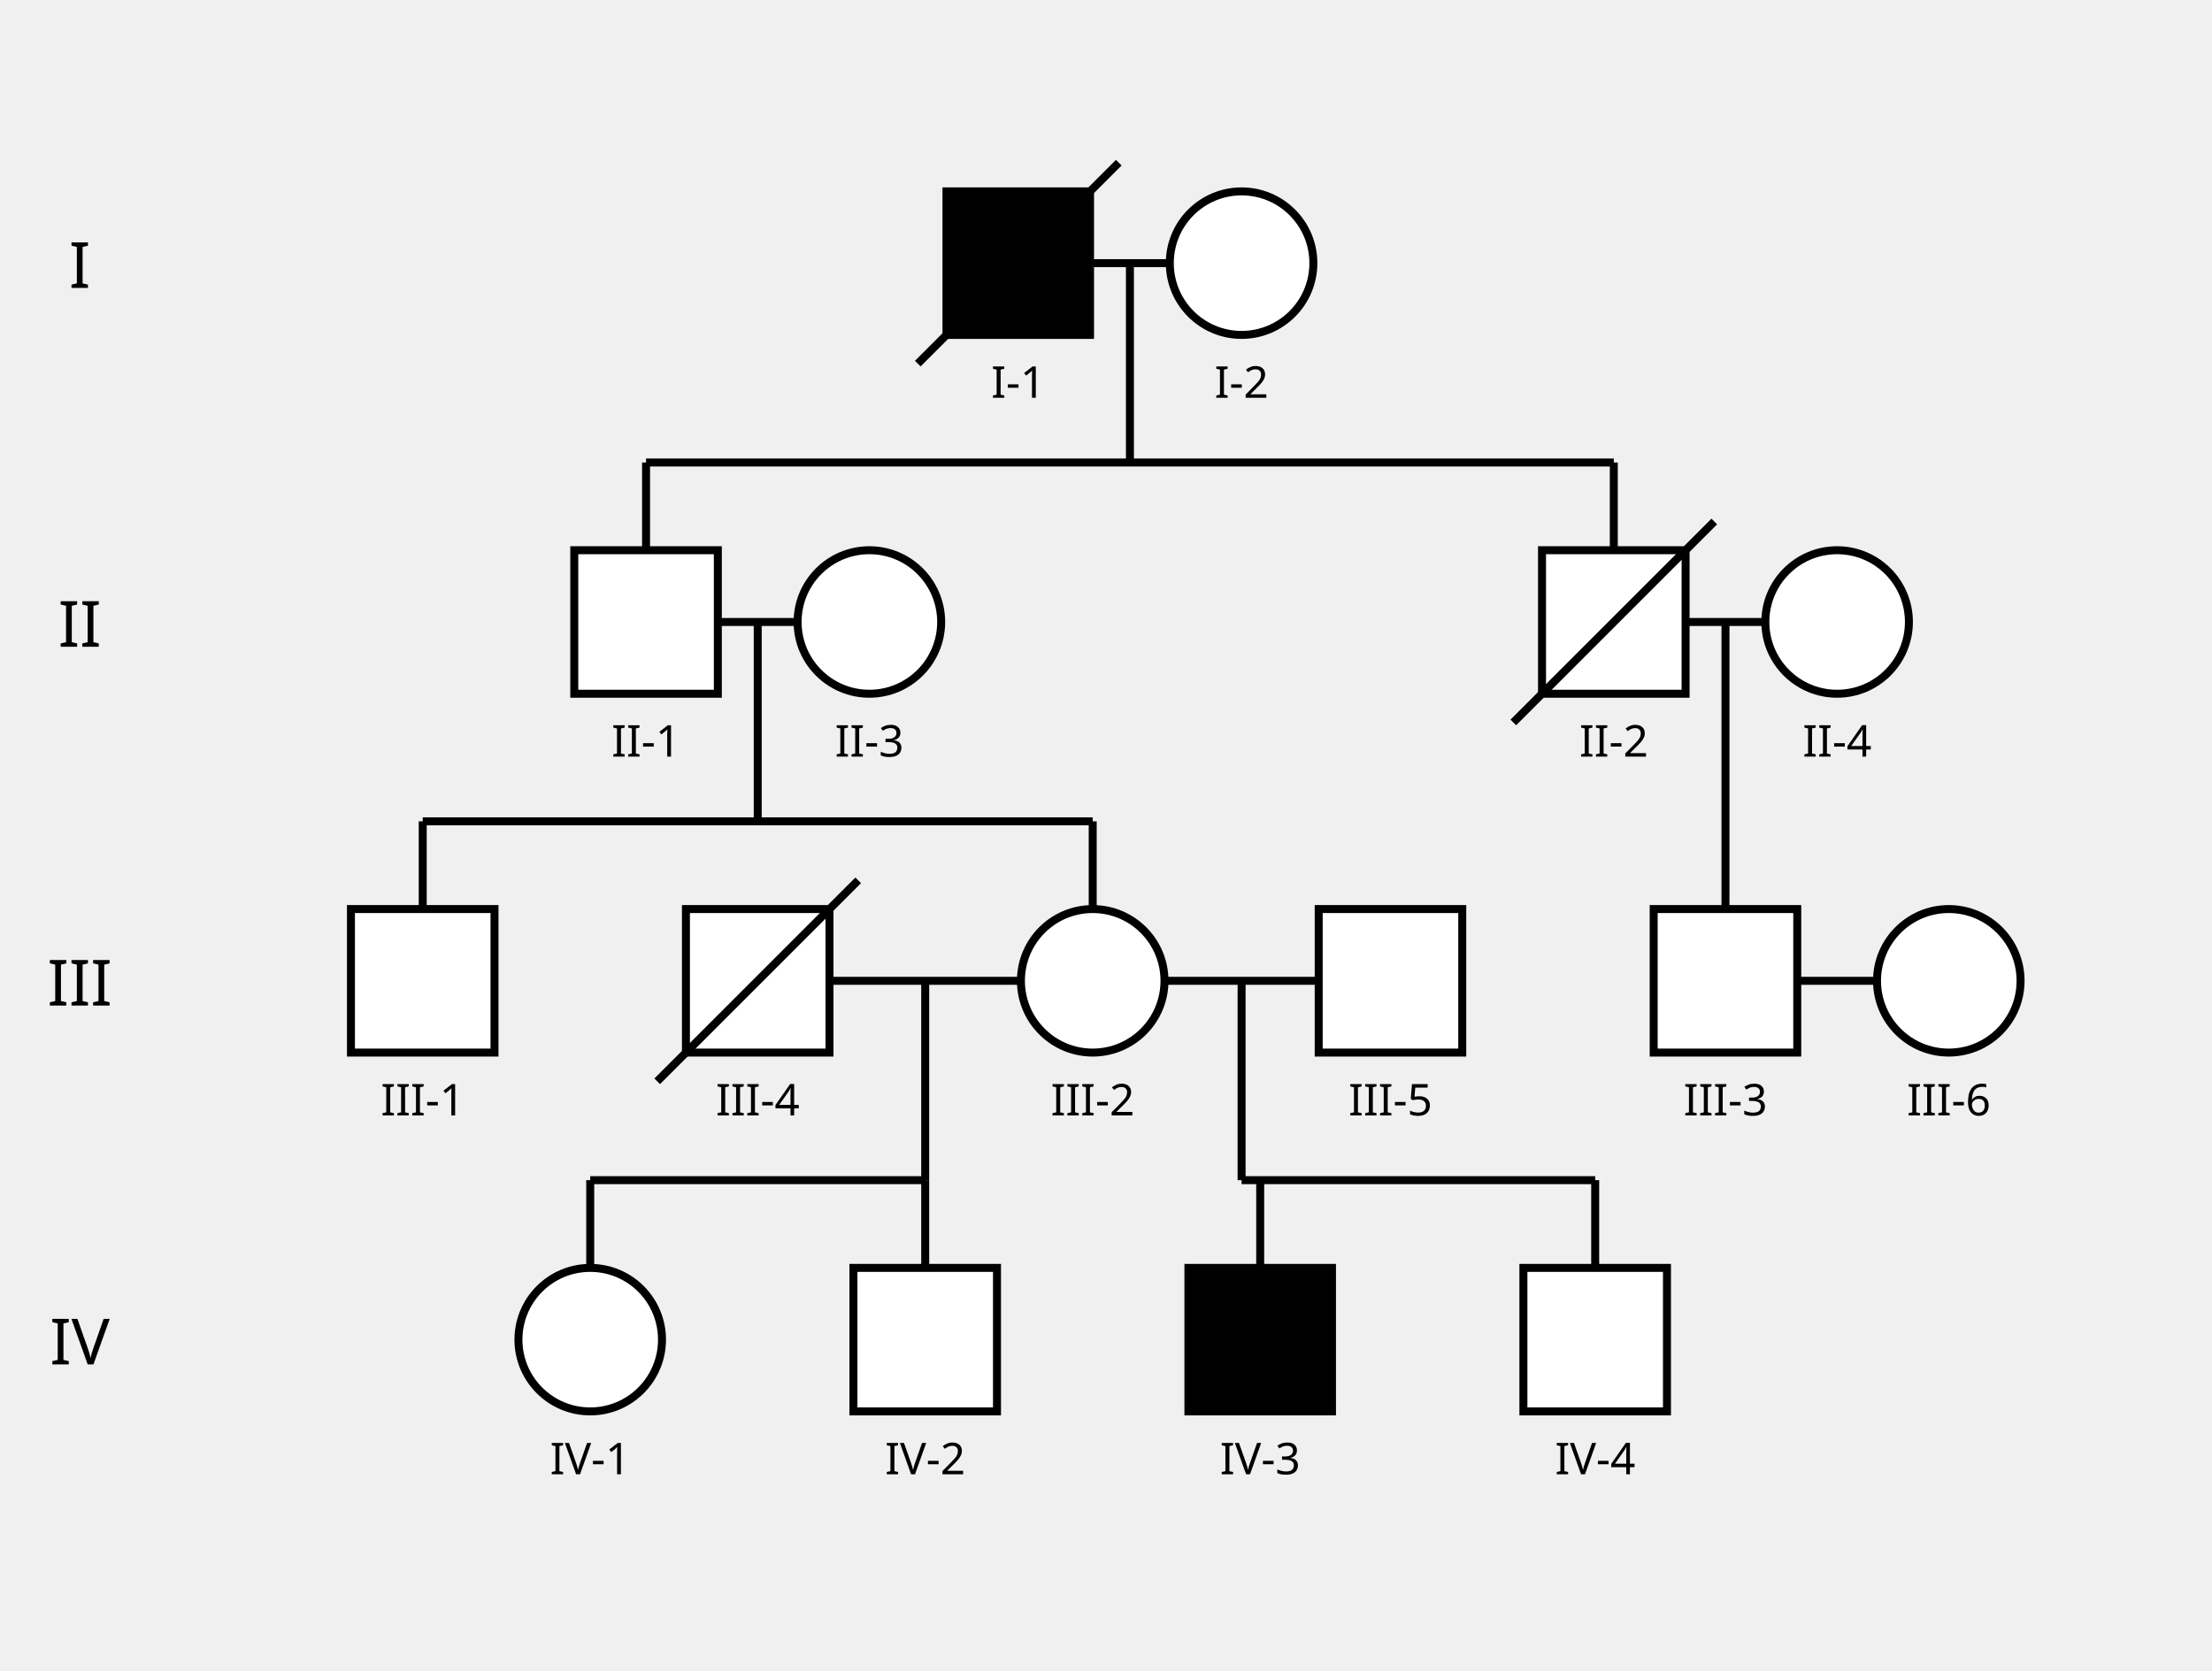
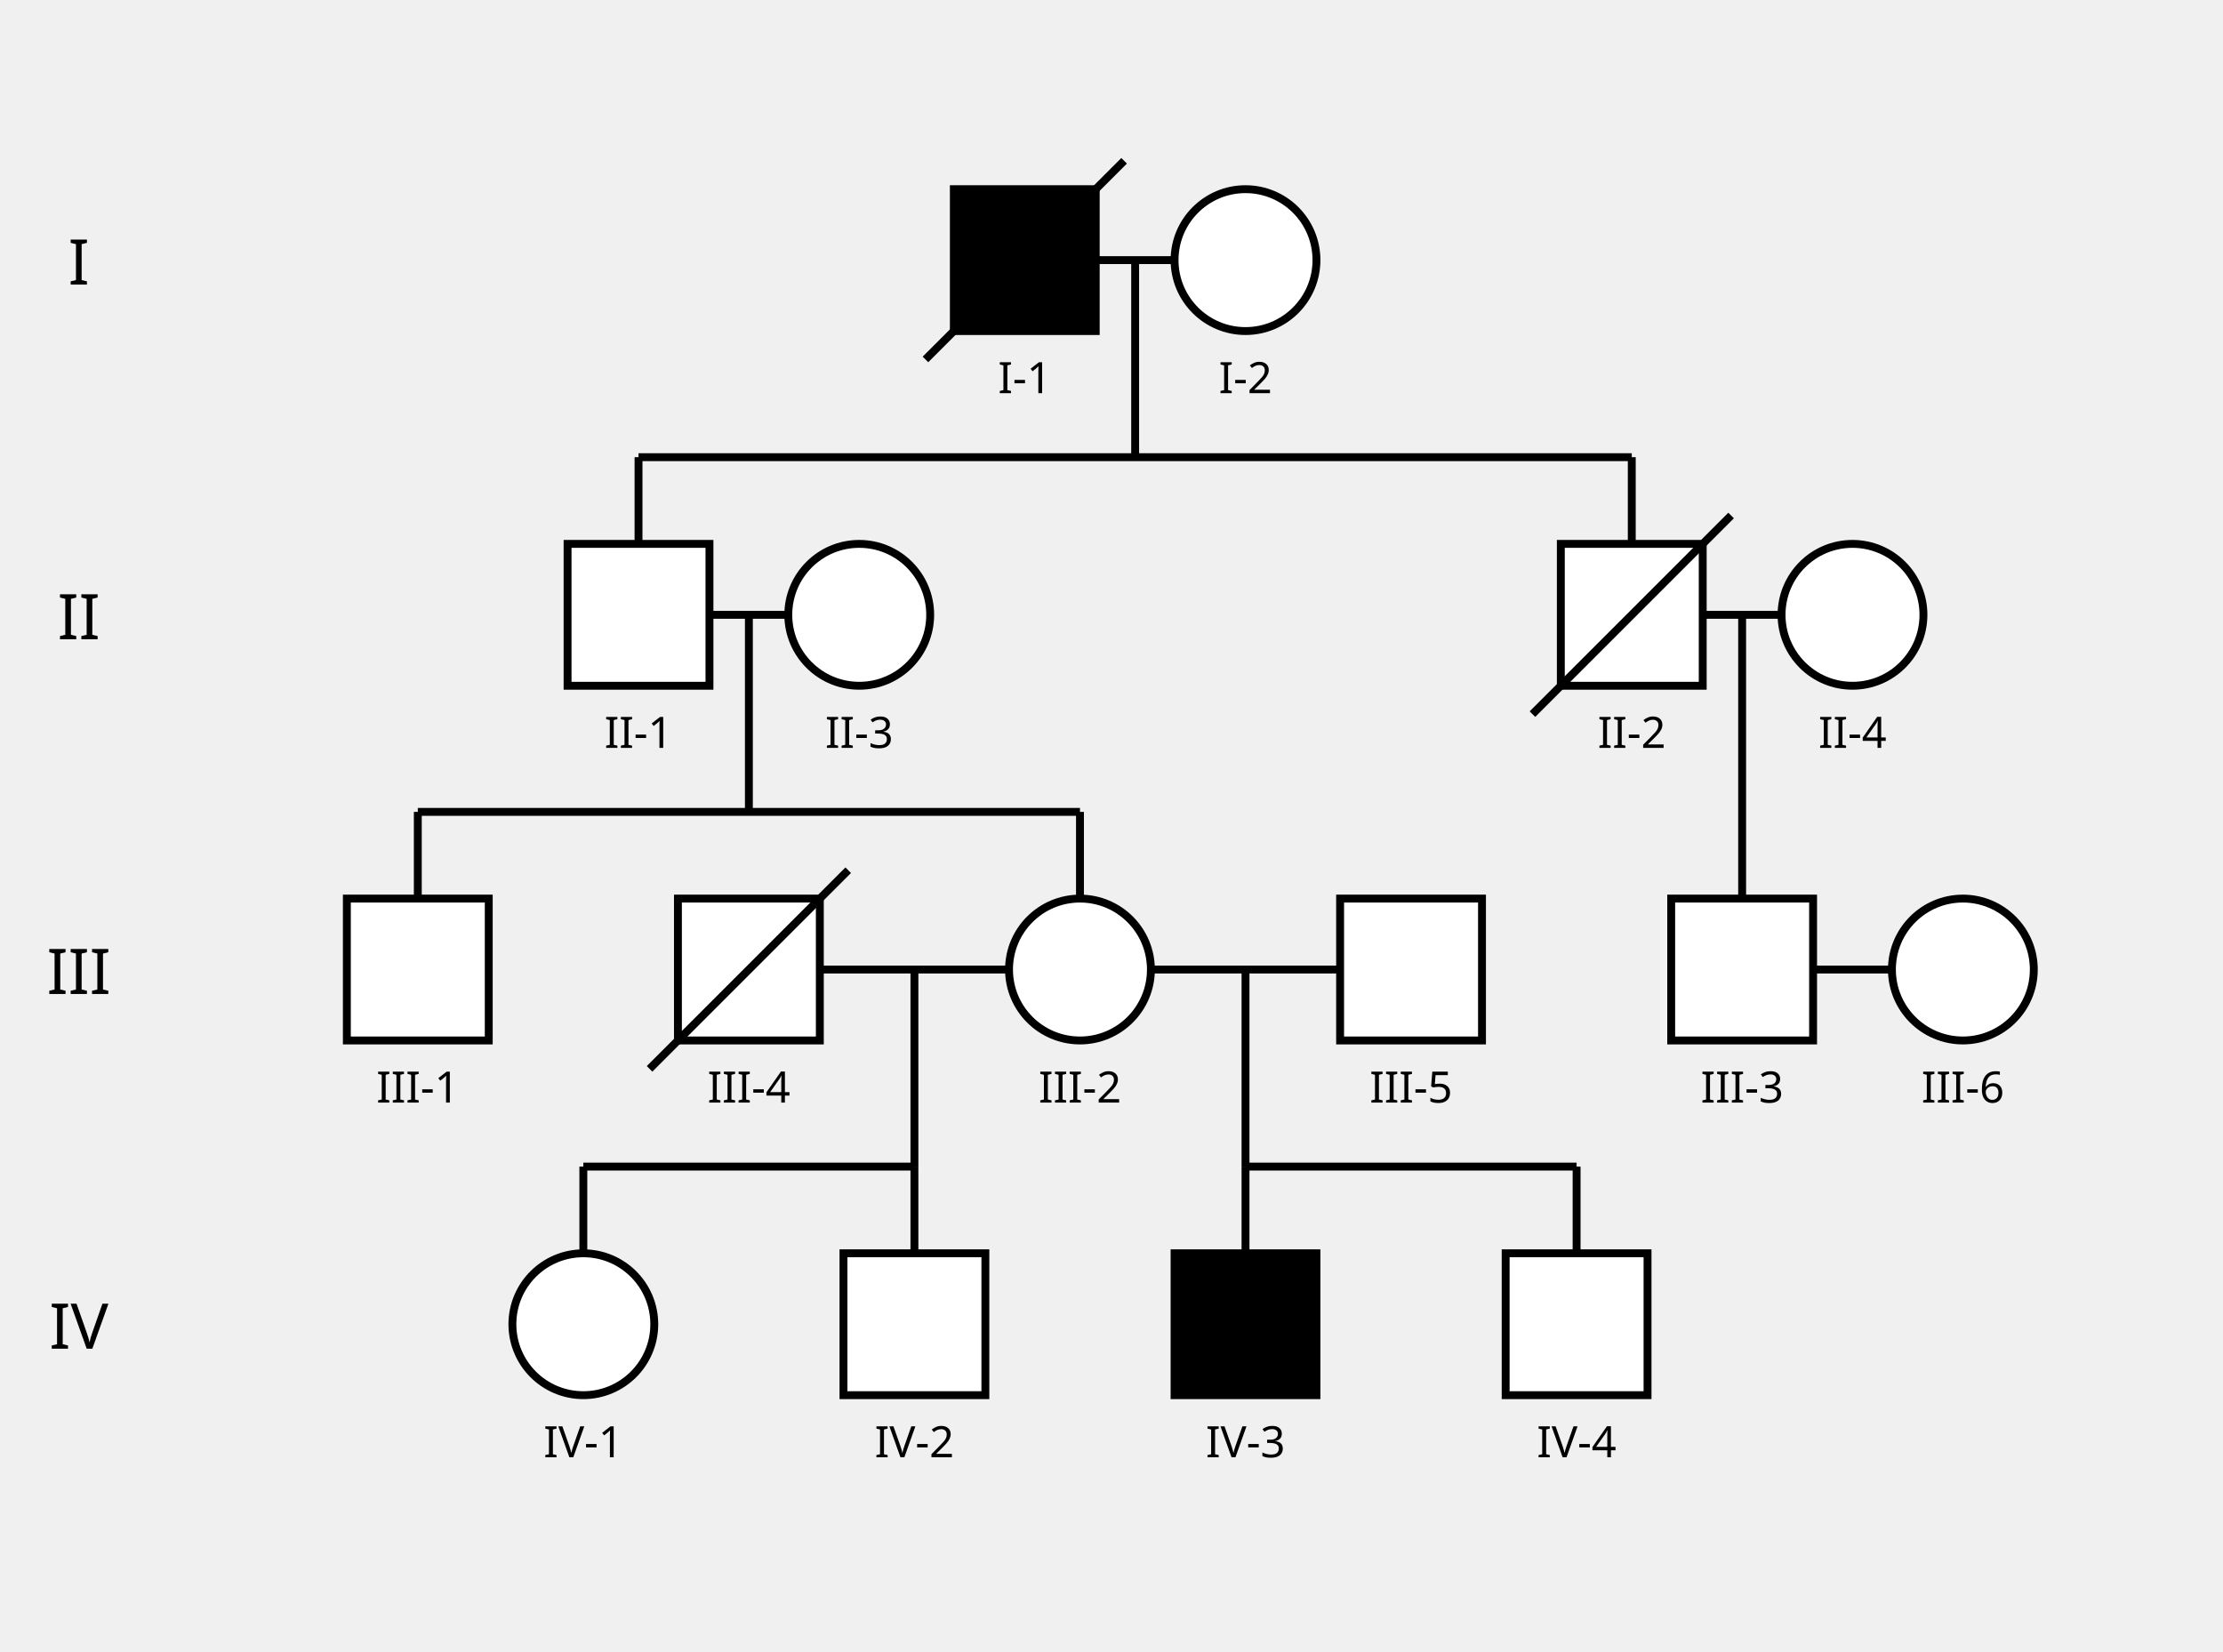
- <svg xmlns="http://www.w3.org/2000/svg" width="554.667" height="419" viewBox="0 0 554.667 419" class="pedigree" data-title="A hinge's family its parents cannot centre over: the drop still meets the sib bar" data-conditions="[&quot;&quot;]">
+ <svg xmlns="http://www.w3.org/2000/svg" width="564" height="419" viewBox="0 0 564 419" class="pedigree" data-title="A hinge's family its parents cannot centre over: the drop still meets the sib bar" data-conditions="[&quot;&quot;]">
  <g class="generation" data-generation="1">
    <text x="20" y="66" font-family="sans-serif" font-size="16" fill="#000000" text-anchor="middle" dominant-baseline="central">I</text>
  </g>
  <g class="generation" data-generation="2">
    <text x="20" y="156" font-family="sans-serif" font-size="16" fill="#000000" text-anchor="middle" dominant-baseline="central">II</text>
  </g>
  <g class="generation" data-generation="3">
    <text x="20" y="246" font-family="sans-serif" font-size="16" fill="#000000" text-anchor="middle" dominant-baseline="central">III</text>
  </g>
  <g class="generation" data-generation="4">
    <text x="20" y="336" font-family="sans-serif" font-size="16" fill="#000000" text-anchor="middle" dominant-baseline="central">IV</text>
  </g>
  <g class="mating" data-partners="I-1 I-2">
-     <line x1="273.333" y1="66" x2="293.333" y2="66" stroke="#000000" stroke-width="2" />
-     <line class="hit" x1="273.333" y1="66" x2="293.333" y2="66" stroke="none" stroke-width="12" pointer-events="stroke" />
+     <line x1="278" y1="66" x2="298" y2="66" stroke="#000000" stroke-width="2" />
+     <line class="hit" x1="278" y1="66" x2="298" y2="66" stroke="none" stroke-width="12" pointer-events="stroke" />
  </g>
  <g class="mating" data-partners="II-1 II-3">
    <line x1="180" y1="156" x2="200" y2="156" stroke="#000000" stroke-width="2" />
    <line class="hit" x1="180" y1="156" x2="200" y2="156" stroke="none" stroke-width="12" pointer-events="stroke" />
  </g>
  <g class="mating" data-partners="II-2 II-4">
-     <line x1="422.667" y1="156" x2="442.667" y2="156" stroke="#000000" stroke-width="2" />
-     <line class="hit" x1="422.667" y1="156" x2="442.667" y2="156" stroke="none" stroke-width="12" pointer-events="stroke" />
+     <line x1="432" y1="156" x2="452" y2="156" stroke="#000000" stroke-width="2" />
+     <line class="hit" x1="432" y1="156" x2="452" y2="156" stroke="none" stroke-width="12" pointer-events="stroke" />
  </g>
  <g class="mating" data-partners="III-4 III-2">
    <line x1="208" y1="246" x2="256" y2="246" stroke="#000000" stroke-width="2" />
    <line class="hit" x1="208" y1="246" x2="256" y2="246" stroke="none" stroke-width="12" pointer-events="stroke" />
  </g>
  <g class="mating" data-partners="III-2 III-5">
-     <line x1="292" y1="246" x2="330.667" y2="246" stroke="#000000" stroke-width="2" />
-     <line class="hit" x1="292" y1="246" x2="330.667" y2="246" stroke="none" stroke-width="12" pointer-events="stroke" />
+     <line x1="292" y1="246" x2="340" y2="246" stroke="#000000" stroke-width="2" />
+     <line class="hit" x1="292" y1="246" x2="340" y2="246" stroke="none" stroke-width="12" pointer-events="stroke" />
  </g>
  <g class="mating" data-partners="III-3 III-6">
-     <line x1="450.667" y1="246" x2="470.667" y2="246" stroke="#000000" stroke-width="2" />
-     <line class="hit" x1="450.667" y1="246" x2="470.667" y2="246" stroke="none" stroke-width="12" pointer-events="stroke" />
+     <line x1="460" y1="246" x2="480" y2="246" stroke="#000000" stroke-width="2" />
+     <line class="hit" x1="460" y1="246" x2="480" y2="246" stroke="none" stroke-width="12" pointer-events="stroke" />
  </g>
  <g class="sibship" data-parents="I-1 I-2" data-children="II-1 II-2">
-     <line x1="283.333" y1="66" x2="283.333" y2="116" stroke="#000000" stroke-width="2" />
-     <line x1="162" y1="116" x2="404.667" y2="116" stroke="#000000" stroke-width="2" />
+     <line x1="288" y1="66" x2="288" y2="116" stroke="#000000" stroke-width="2" />
+     <line x1="162" y1="116" x2="414" y2="116" stroke="#000000" stroke-width="2" />
    <line x1="162" y1="116" x2="162" y2="138" stroke="#000000" stroke-width="2" />
-     <line x1="404.667" y1="116" x2="404.667" y2="138" stroke="#000000" stroke-width="2" />
+     <line x1="414" y1="116" x2="414" y2="138" stroke="#000000" stroke-width="2" />
  </g>
  <g class="sibship" data-parents="II-1 II-3" data-children="III-1 III-2">
    <line x1="190" y1="156" x2="190" y2="206" stroke="#000000" stroke-width="2" />
    <line x1="106" y1="206" x2="274" y2="206" stroke="#000000" stroke-width="2" />
    <line x1="106" y1="206" x2="106" y2="228" stroke="#000000" stroke-width="2" />
    <line x1="274" y1="206" x2="274" y2="228" stroke="#000000" stroke-width="2" />
  </g>
  <g class="sibship" data-parents="II-2 II-4" data-children="III-3">
-     <line x1="432.667" y1="156" x2="432.667" y2="228" stroke="#000000" stroke-width="2" />
+     <line x1="442" y1="156" x2="442" y2="228" stroke="#000000" stroke-width="2" />
  </g>
  <g class="sibship" data-parents="III-4 III-2" data-children="IV-1 IV-2">
    <line x1="232" y1="246" x2="232" y2="296" stroke="#000000" stroke-width="2" />
    <line x1="148" y1="296" x2="232" y2="296" stroke="#000000" stroke-width="2" />
    <line x1="148" y1="296" x2="148" y2="318" stroke="#000000" stroke-width="2" />
    <line x1="232" y1="296" x2="232" y2="318" stroke="#000000" stroke-width="2" />
  </g>
  <g class="sibship" data-parents="III-2 III-5" data-children="IV-3 IV-4">
-     <line x1="311.333" y1="246" x2="311.333" y2="296" stroke="#000000" stroke-width="2" />
-     <line x1="311.333" y1="296" x2="400" y2="296" stroke="#000000" stroke-width="2" />
+     <line x1="316" y1="246" x2="316" y2="296" stroke="#000000" stroke-width="2" />
+     <line x1="316" y1="296" x2="400" y2="296" stroke="#000000" stroke-width="2" />
    <line x1="316" y1="296" x2="316" y2="318" stroke="#000000" stroke-width="2" />
    <line x1="400" y1="296" x2="400" y2="318" stroke="#000000" stroke-width="2" />
  </g>
  <g id="ind-I-1" class="individual affected deceased" data-position="I-1" data-generation="1" data-index="1" data-gender="man" data-condition-0="affected">
-     <rect class="backing" x="237.333" y="48" width="36" height="36" fill="#ffffff" />
-     <rect class="fill" data-condition="0" x="237.333" y="48" width="36" height="36" fill="#000000" />
-     <rect class="symbol" x="237.333" y="48" width="36" height="36" fill="none" stroke="#000000" stroke-width="2" />
-     <line class="mark deceased" x1="230.133" y1="91.2" x2="280.533" y2="40.8" stroke="#000000" stroke-width="2" />
-     <text class="label" x="255.333" y="95.5" font-family="sans-serif" font-size="11" fill="#000000" text-anchor="middle" dominant-baseline="central">I-1</text>
-     <rect class="hit" x="237.333" y="48" width="36" height="53" fill="none" pointer-events="all" />
+     <rect class="backing" x="242" y="48" width="36" height="36" fill="#ffffff" />
+     <rect class="fill" data-condition="0" x="242" y="48" width="36" height="36" fill="#000000" />
+     <rect class="symbol" x="242" y="48" width="36" height="36" fill="none" stroke="#000000" stroke-width="2" />
+     <line class="mark deceased" x1="234.8" y1="91.2" x2="285.2" y2="40.8" stroke="#000000" stroke-width="2" />
+     <text class="label" x="260" y="95.5" font-family="sans-serif" font-size="11" fill="#000000" text-anchor="middle" dominant-baseline="central">I-1</text>
+     <rect class="hit" x="242" y="48" width="36" height="53" fill="none" pointer-events="all" />
  </g>
  <g id="ind-I-2" class="individual" data-position="I-2" data-generation="1" data-index="2" data-gender="woman">
-     <circle class="backing" cx="311.333" cy="66" r="18" fill="#ffffff" />
-     <circle class="symbol" cx="311.333" cy="66" r="18" fill="none" stroke="#000000" stroke-width="2" />
-     <text class="label" x="311.333" y="95.5" font-family="sans-serif" font-size="11" fill="#000000" text-anchor="middle" dominant-baseline="central">I-2</text>
-     <rect class="hit" x="293.333" y="48" width="36" height="53" fill="none" pointer-events="all" />
+     <circle class="backing" cx="316" cy="66" r="18" fill="#ffffff" />
+     <circle class="symbol" cx="316" cy="66" r="18" fill="none" stroke="#000000" stroke-width="2" />
+     <text class="label" x="316" y="95.5" font-family="sans-serif" font-size="11" fill="#000000" text-anchor="middle" dominant-baseline="central">I-2</text>
+     <rect class="hit" x="298" y="48" width="36" height="53" fill="none" pointer-events="all" />
  </g>
  <g id="ind-II-1" class="individual" data-position="II-1" data-generation="2" data-index="1" data-gender="man">
    <rect class="backing" x="144" y="138" width="36" height="36" fill="#ffffff" />
    <rect class="symbol" x="144" y="138" width="36" height="36" fill="none" stroke="#000000" stroke-width="2" />
    <text class="label" x="162" y="185.5" font-family="sans-serif" font-size="11" fill="#000000" text-anchor="middle" dominant-baseline="central">II-1</text>
    <rect class="hit" x="144" y="138" width="36" height="53" fill="none" pointer-events="all" />
  </g>
  <g id="ind-II-3" class="individual" data-position="II-3" data-generation="2" data-index="3" data-gender="woman">
    <circle class="backing" cx="218" cy="156" r="18" fill="#ffffff" />
    <circle class="symbol" cx="218" cy="156" r="18" fill="none" stroke="#000000" stroke-width="2" />
    <text class="label" x="218" y="185.5" font-family="sans-serif" font-size="11" fill="#000000" text-anchor="middle" dominant-baseline="central">II-3</text>
    <rect class="hit" x="200" y="138" width="36" height="53" fill="none" pointer-events="all" />
  </g>
  <g id="ind-II-2" class="individual deceased" data-position="II-2" data-generation="2" data-index="2" data-gender="man">
-     <rect class="backing" x="386.667" y="138" width="36" height="36" fill="#ffffff" />
-     <rect class="symbol" x="386.667" y="138" width="36" height="36" fill="none" stroke="#000000" stroke-width="2" />
-     <line class="mark deceased" x1="379.467" y1="181.2" x2="429.867" y2="130.8" stroke="#000000" stroke-width="2" />
-     <text class="label" x="404.667" y="185.5" font-family="sans-serif" font-size="11" fill="#000000" text-anchor="middle" dominant-baseline="central">II-2</text>
-     <rect class="hit" x="386.667" y="138" width="36" height="53" fill="none" pointer-events="all" />
+     <rect class="backing" x="396" y="138" width="36" height="36" fill="#ffffff" />
+     <rect class="symbol" x="396" y="138" width="36" height="36" fill="none" stroke="#000000" stroke-width="2" />
+     <line class="mark deceased" x1="388.8" y1="181.2" x2="439.2" y2="130.8" stroke="#000000" stroke-width="2" />
+     <text class="label" x="414" y="185.5" font-family="sans-serif" font-size="11" fill="#000000" text-anchor="middle" dominant-baseline="central">II-2</text>
+     <rect class="hit" x="396" y="138" width="36" height="53" fill="none" pointer-events="all" />
  </g>
  <g id="ind-II-4" class="individual" data-position="II-4" data-generation="2" data-index="4" data-gender="woman">
-     <circle class="backing" cx="460.667" cy="156" r="18" fill="#ffffff" />
-     <circle class="symbol" cx="460.667" cy="156" r="18" fill="none" stroke="#000000" stroke-width="2" />
-     <text class="label" x="460.667" y="185.5" font-family="sans-serif" font-size="11" fill="#000000" text-anchor="middle" dominant-baseline="central">II-4</text>
-     <rect class="hit" x="442.667" y="138" width="36" height="53" fill="none" pointer-events="all" />
+     <circle class="backing" cx="470" cy="156" r="18" fill="#ffffff" />
+     <circle class="symbol" cx="470" cy="156" r="18" fill="none" stroke="#000000" stroke-width="2" />
+     <text class="label" x="470" y="185.5" font-family="sans-serif" font-size="11" fill="#000000" text-anchor="middle" dominant-baseline="central">II-4</text>
+     <rect class="hit" x="452" y="138" width="36" height="53" fill="none" pointer-events="all" />
  </g>
  <g id="ind-III-1" class="individual" data-position="III-1" data-generation="3" data-index="1" data-gender="man">
    <rect class="backing" x="88" y="228" width="36" height="36" fill="#ffffff" />
    <rect class="symbol" x="88" y="228" width="36" height="36" fill="none" stroke="#000000" stroke-width="2" />
    <text class="label" x="106" y="275.5" font-family="sans-serif" font-size="11" fill="#000000" text-anchor="middle" dominant-baseline="central">III-1</text>
    <rect class="hit" x="88" y="228" width="36" height="53" fill="none" pointer-events="all" />
  </g>
  <g id="ind-III-4" class="individual deceased" data-position="III-4" data-generation="3" data-index="4" data-gender="man">
    <rect class="backing" x="172" y="228" width="36" height="36" fill="#ffffff" />
    <rect class="symbol" x="172" y="228" width="36" height="36" fill="none" stroke="#000000" stroke-width="2" />
    <line class="mark deceased" x1="164.8" y1="271.2" x2="215.2" y2="220.8" stroke="#000000" stroke-width="2" />
    <text class="label" x="190" y="275.5" font-family="sans-serif" font-size="11" fill="#000000" text-anchor="middle" dominant-baseline="central">III-4</text>
    <rect class="hit" x="172" y="228" width="36" height="53" fill="none" pointer-events="all" />
  </g>
  <g id="ind-III-2" class="individual" data-position="III-2" data-generation="3" data-index="2" data-gender="woman">
    <circle class="backing" cx="274" cy="246" r="18" fill="#ffffff" />
    <circle class="symbol" cx="274" cy="246" r="18" fill="none" stroke="#000000" stroke-width="2" />
    <text class="label" x="274" y="275.5" font-family="sans-serif" font-size="11" fill="#000000" text-anchor="middle" dominant-baseline="central">III-2</text>
    <rect class="hit" x="256" y="228" width="36" height="53" fill="none" pointer-events="all" />
  </g>
  <g id="ind-III-5" class="individual" data-position="III-5" data-generation="3" data-index="5" data-gender="man">
-     <rect class="backing" x="330.667" y="228" width="36" height="36" fill="#ffffff" />
-     <rect class="symbol" x="330.667" y="228" width="36" height="36" fill="none" stroke="#000000" stroke-width="2" />
-     <text class="label" x="348.667" y="275.5" font-family="sans-serif" font-size="11" fill="#000000" text-anchor="middle" dominant-baseline="central">III-5</text>
-     <rect class="hit" x="330.667" y="228" width="36" height="53" fill="none" pointer-events="all" />
+     <rect class="backing" x="340" y="228" width="36" height="36" fill="#ffffff" />
+     <rect class="symbol" x="340" y="228" width="36" height="36" fill="none" stroke="#000000" stroke-width="2" />
+     <text class="label" x="358" y="275.5" font-family="sans-serif" font-size="11" fill="#000000" text-anchor="middle" dominant-baseline="central">III-5</text>
+     <rect class="hit" x="340" y="228" width="36" height="53" fill="none" pointer-events="all" />
  </g>
  <g id="ind-III-3" class="individual" data-position="III-3" data-generation="3" data-index="3" data-gender="man">
-     <rect class="backing" x="414.667" y="228" width="36" height="36" fill="#ffffff" />
-     <rect class="symbol" x="414.667" y="228" width="36" height="36" fill="none" stroke="#000000" stroke-width="2" />
-     <text class="label" x="432.667" y="275.5" font-family="sans-serif" font-size="11" fill="#000000" text-anchor="middle" dominant-baseline="central">III-3</text>
-     <rect class="hit" x="414.667" y="228" width="36" height="53" fill="none" pointer-events="all" />
+     <rect class="backing" x="424" y="228" width="36" height="36" fill="#ffffff" />
+     <rect class="symbol" x="424" y="228" width="36" height="36" fill="none" stroke="#000000" stroke-width="2" />
+     <text class="label" x="442" y="275.5" font-family="sans-serif" font-size="11" fill="#000000" text-anchor="middle" dominant-baseline="central">III-3</text>
+     <rect class="hit" x="424" y="228" width="36" height="53" fill="none" pointer-events="all" />
  </g>
  <g id="ind-III-6" class="individual" data-position="III-6" data-generation="3" data-index="6" data-gender="woman">
-     <circle class="backing" cx="488.667" cy="246" r="18" fill="#ffffff" />
-     <circle class="symbol" cx="488.667" cy="246" r="18" fill="none" stroke="#000000" stroke-width="2" />
-     <text class="label" x="488.667" y="275.5" font-family="sans-serif" font-size="11" fill="#000000" text-anchor="middle" dominant-baseline="central">III-6</text>
-     <rect class="hit" x="470.667" y="228" width="36" height="53" fill="none" pointer-events="all" />
+     <circle class="backing" cx="498" cy="246" r="18" fill="#ffffff" />
+     <circle class="symbol" cx="498" cy="246" r="18" fill="none" stroke="#000000" stroke-width="2" />
+     <text class="label" x="498" y="275.5" font-family="sans-serif" font-size="11" fill="#000000" text-anchor="middle" dominant-baseline="central">III-6</text>
+     <rect class="hit" x="480" y="228" width="36" height="53" fill="none" pointer-events="all" />
  </g>
  <g id="ind-IV-1" class="individual" data-position="IV-1" data-generation="4" data-index="1" data-gender="woman">
    <circle class="backing" cx="148" cy="336" r="18" fill="#ffffff" />
    <circle class="symbol" cx="148" cy="336" r="18" fill="none" stroke="#000000" stroke-width="2" />
    <text class="label" x="148" y="365.5" font-family="sans-serif" font-size="11" fill="#000000" text-anchor="middle" dominant-baseline="central">IV-1</text>
    <rect class="hit" x="130" y="318" width="36" height="53" fill="none" pointer-events="all" />
  </g>
  <g id="ind-IV-2" class="individual" data-position="IV-2" data-generation="4" data-index="2" data-gender="man">
    <rect class="backing" x="214" y="318" width="36" height="36" fill="#ffffff" />
    <rect class="symbol" x="214" y="318" width="36" height="36" fill="none" stroke="#000000" stroke-width="2" />
    <text class="label" x="232" y="365.5" font-family="sans-serif" font-size="11" fill="#000000" text-anchor="middle" dominant-baseline="central">IV-2</text>
    <rect class="hit" x="214" y="318" width="36" height="53" fill="none" pointer-events="all" />
  </g>
  <g id="ind-IV-3" class="individual affected" data-position="IV-3" data-generation="4" data-index="3" data-gender="man" data-condition-0="affected">
    <rect class="backing" x="298" y="318" width="36" height="36" fill="#ffffff" />
    <rect class="fill" data-condition="0" x="298" y="318" width="36" height="36" fill="#000000" />
    <rect class="symbol" x="298" y="318" width="36" height="36" fill="none" stroke="#000000" stroke-width="2" />
    <text class="label" x="316" y="365.5" font-family="sans-serif" font-size="11" fill="#000000" text-anchor="middle" dominant-baseline="central">IV-3</text>
    <rect class="hit" x="298" y="318" width="36" height="53" fill="none" pointer-events="all" />
  </g>
  <g id="ind-IV-4" class="individual" data-position="IV-4" data-generation="4" data-index="4" data-gender="man">
    <rect class="backing" x="382" y="318" width="36" height="36" fill="#ffffff" />
    <rect class="symbol" x="382" y="318" width="36" height="36" fill="none" stroke="#000000" stroke-width="2" />
    <text class="label" x="400" y="365.5" font-family="sans-serif" font-size="11" fill="#000000" text-anchor="middle" dominant-baseline="central">IV-4</text>
    <rect class="hit" x="382" y="318" width="36" height="53" fill="none" pointer-events="all" />
  </g>
</svg>
